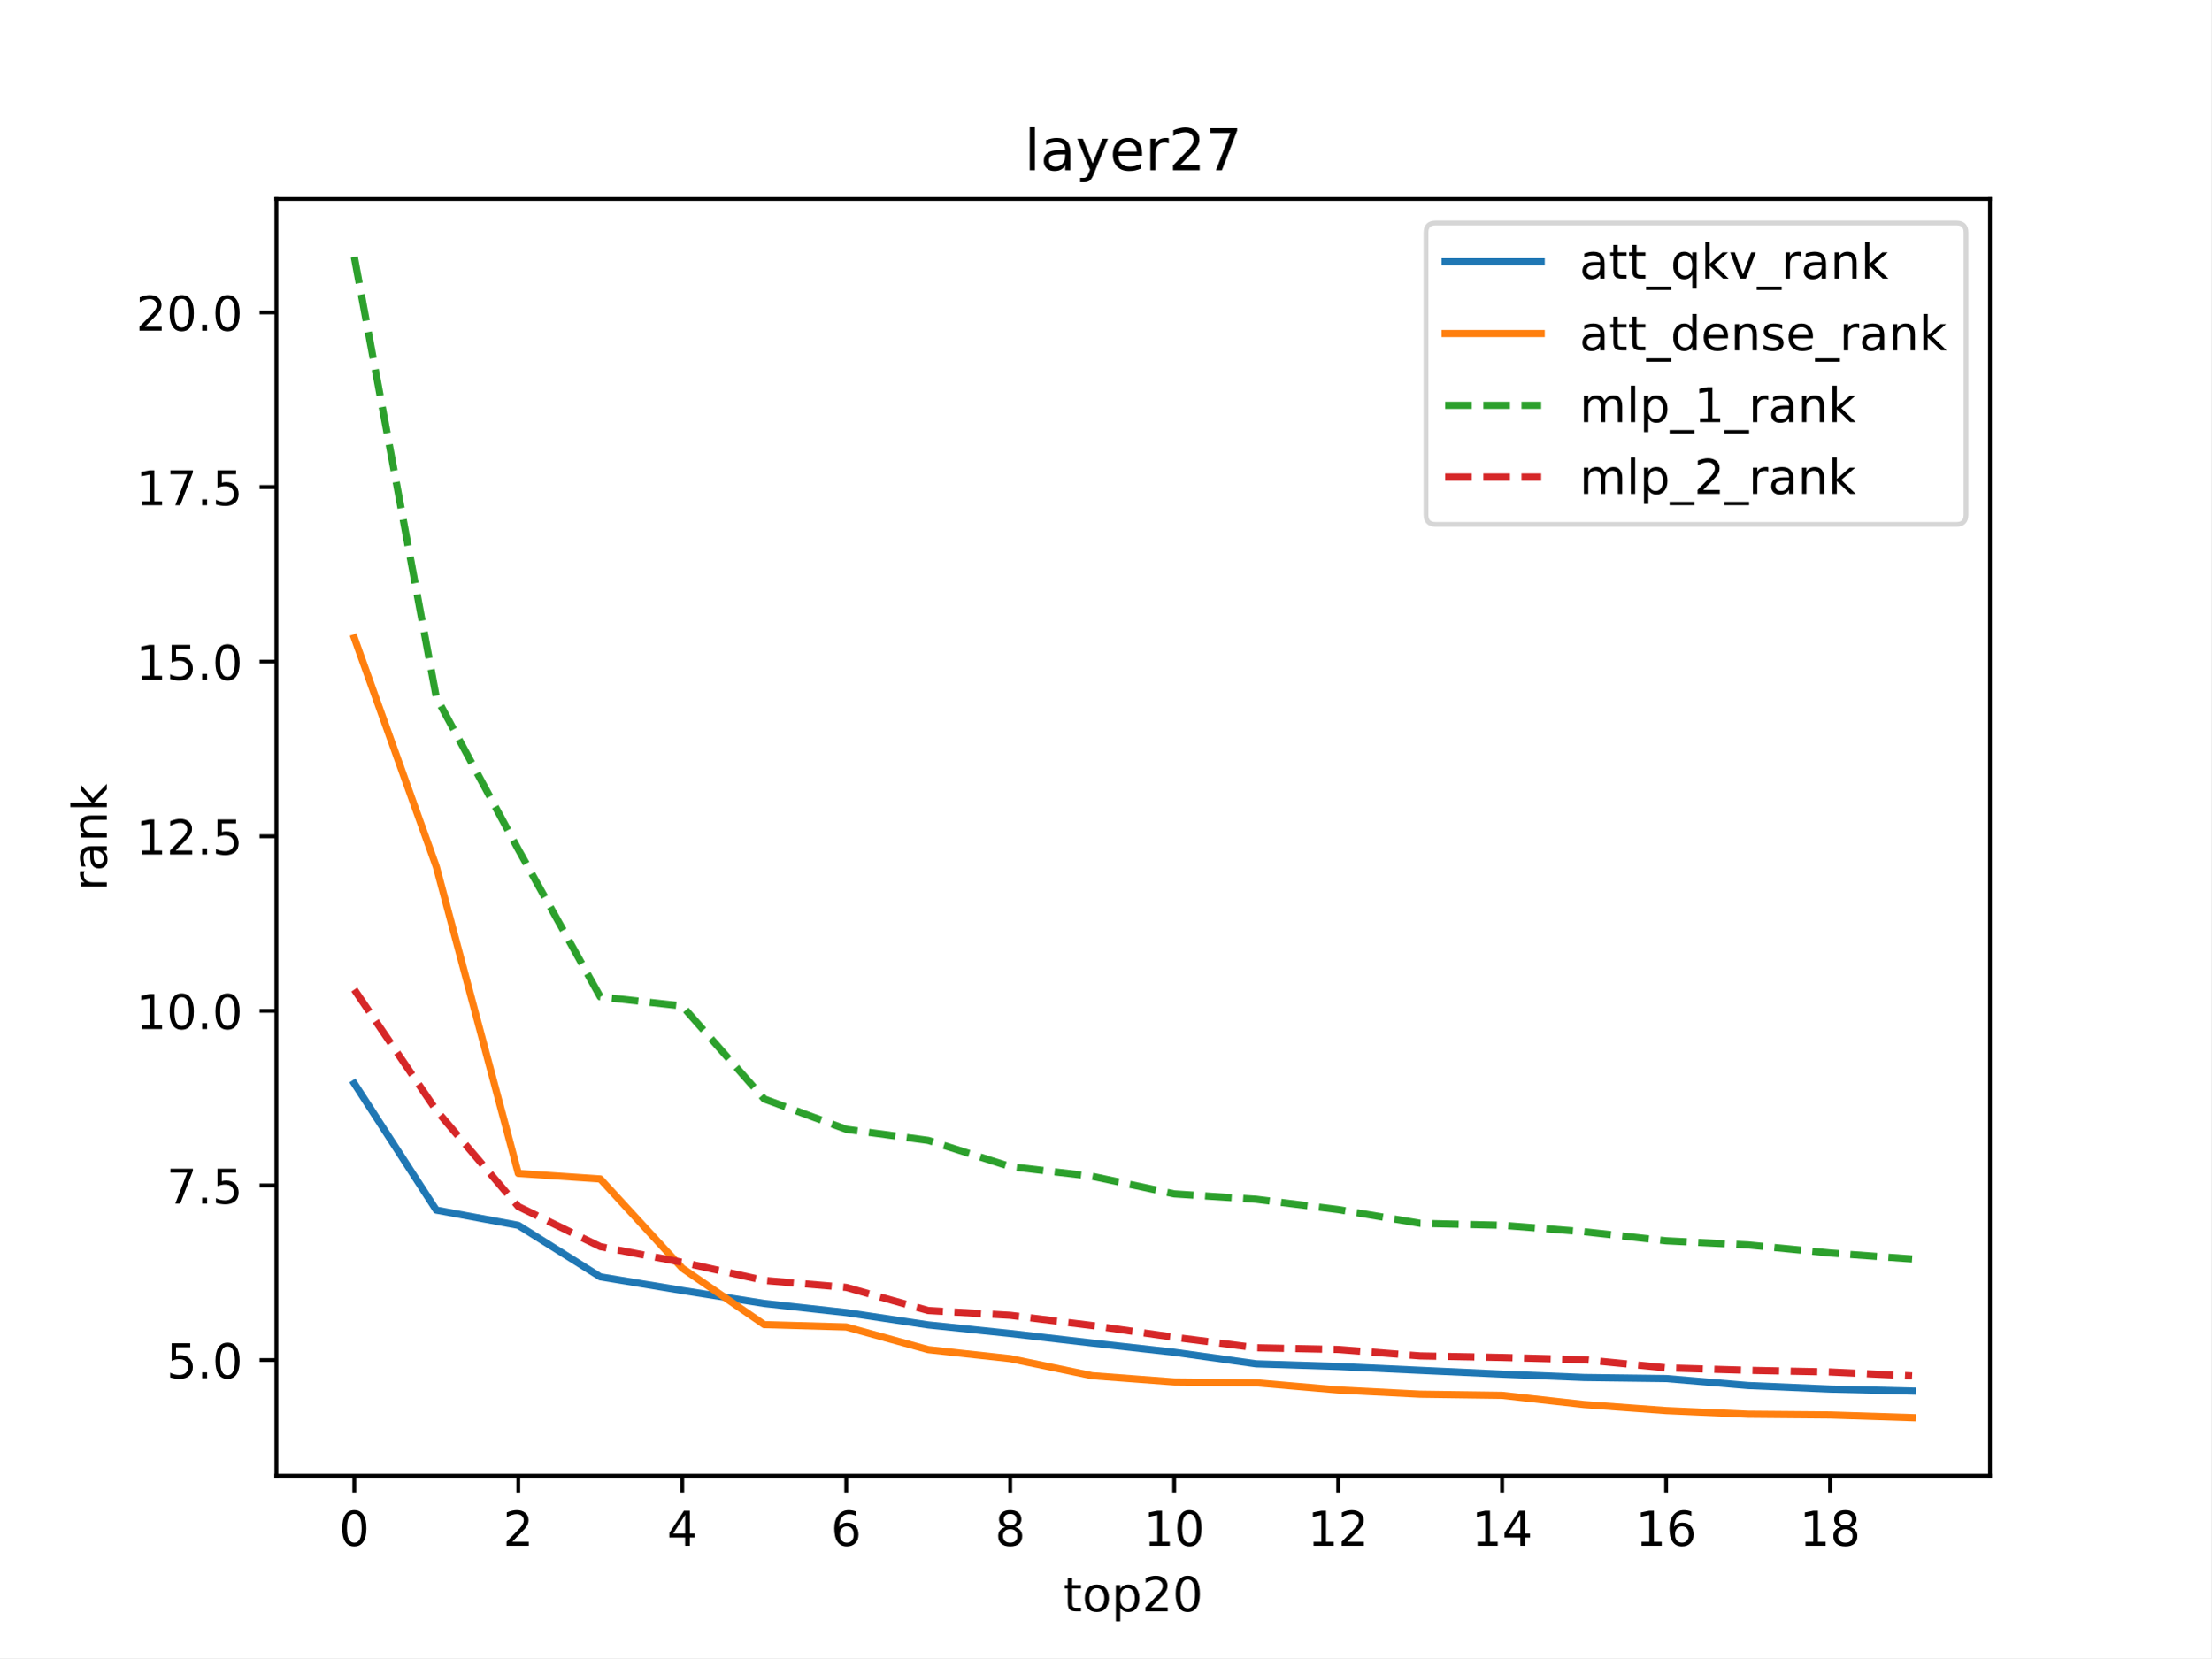
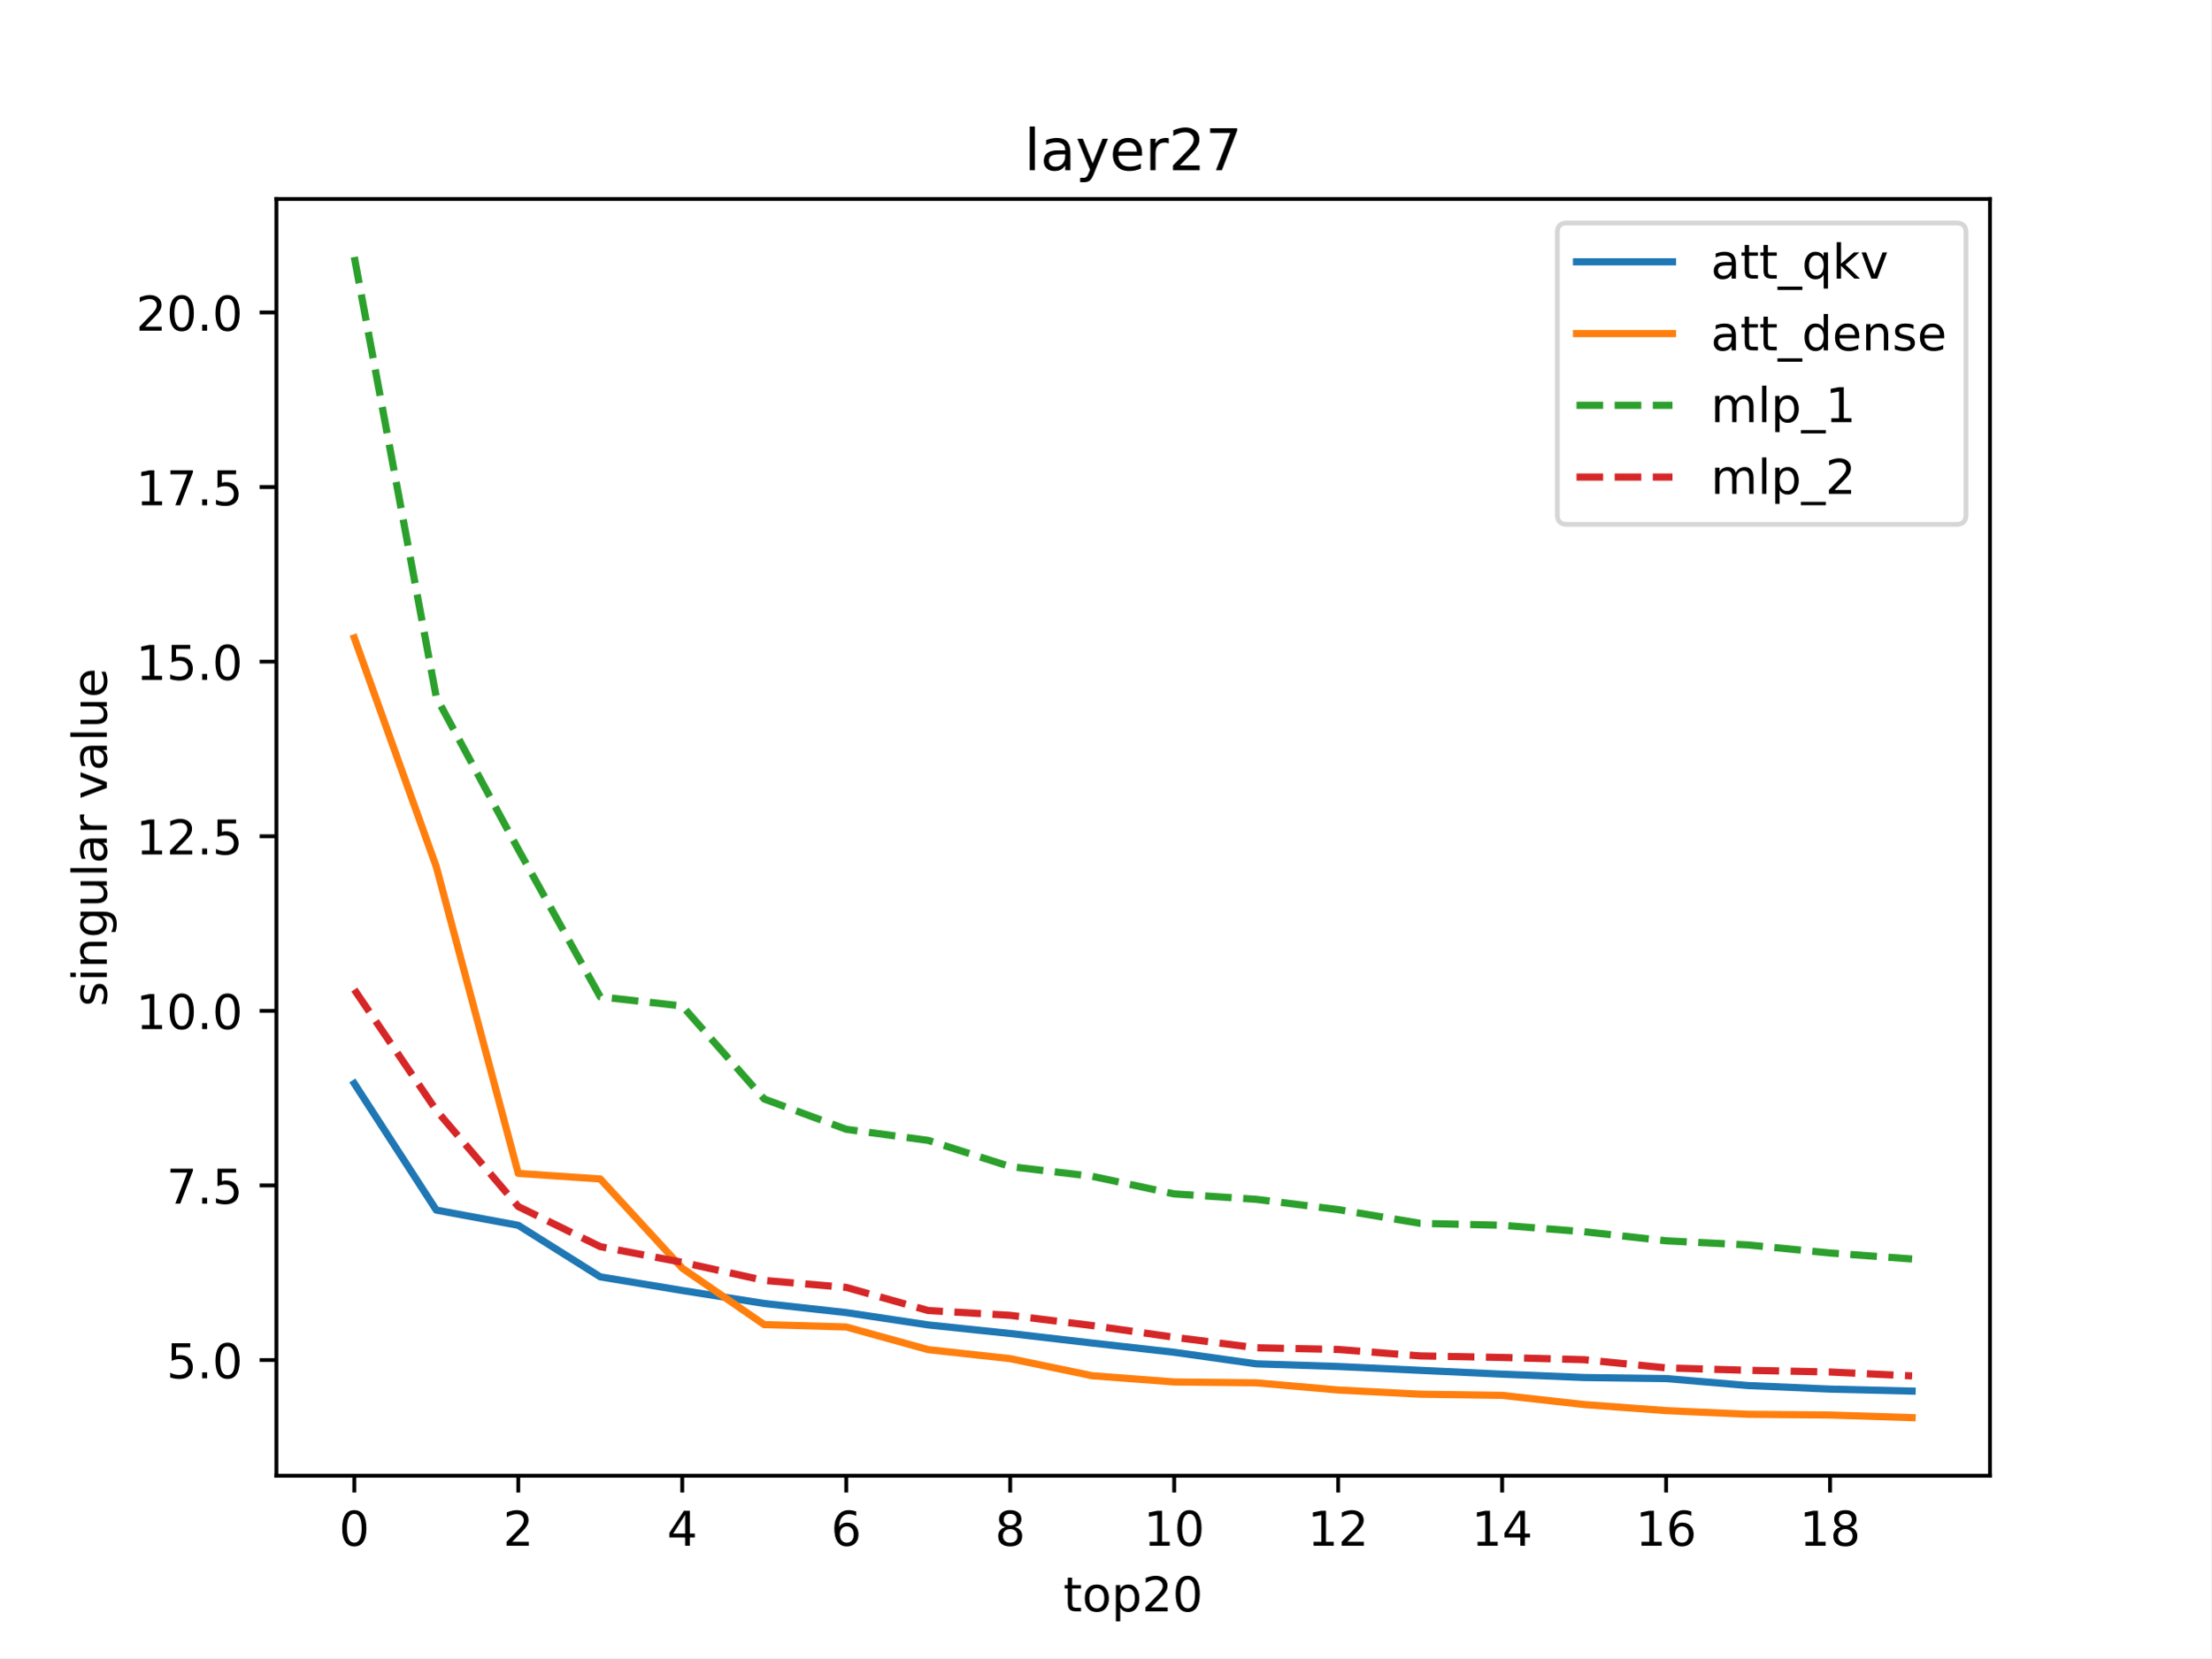
<svg xmlns="http://www.w3.org/2000/svg" xmlns:xlink="http://www.w3.org/1999/xlink" width="460.8pt" height="345.6pt" viewBox="0 0 460.8 345.6" version="1.1">
  <defs>
    <style type="text/css">*{stroke-linejoin: round; stroke-linecap: butt}</style>
  </defs>
  <g id="figure_1">
    <g id="patch_1">
      <path d="M 0 345.6  L 460.8 345.6  L 460.8 0  L 0 0  z " style="fill: #ffffff" />
    </g>
    <g id="axes_1">
      <g id="patch_2">
        <path d="M 57.6 307.584  L 414.72 307.584  L 414.72 41.472  L 57.6 41.472  z " style="fill: #ffffff" />
      </g>
      <g id="matplotlib.axis_1">
        <g id="xtick_1">
          <g id="line2d_1">
            <defs>
-               <path id="ma228099303" d="M 0 0  L 0 3.5  " style="stroke: #000000; stroke-width: 0.8" />
-             </defs>
-             <g>
-               <use xlink:href="#ma228099303" x="73.833" y="307.584" style="stroke: #000000; stroke-width: 0.8" />
+               <path id="m86ce71048d" d="M 0 0  L 0 3.5  " style="stroke: #000000; stroke-width: 0.8" />
+             </defs>
+             <g>
+               <use xlink:href="#m86ce71048d" x="73.833" y="307.584" style="stroke: #000000; stroke-width: 0.8" />
            </g>
          </g>
          <g id="text_1">
            <g transform="translate(70.65148 322.1824) scale(0.1 -0.1)">
              <defs>
                <path id="DejaVuSans-30" d="M 2034 4250  Q 1547 4250 1301 3770  Q 1056 3291 1056 2328  Q 1056 1369 1301 889  Q 1547 409 2034 409  Q 2525 409 2770 889  Q 3016 1369 3016 2328  Q 3016 3291 2770 3770  Q 2525 4250 2034 4250  z M 2034 4750  Q 2819 4750 3233 4129  Q 3647 3509 3647 2328  Q 3647 1150 3233 529  Q 2819 -91 2034 -91  Q 1250 -91 836 529  Q 422 1150 422 2328  Q 422 3509 836 4129  Q 1250 4750 2034 4750  z " transform="scale(0.015625)" />
              </defs>
              <use xlink:href="#DejaVuSans-30" />
            </g>
          </g>
        </g>
        <g id="xtick_2">
          <g id="line2d_2">
            <g>
-               <use xlink:href="#ma228099303" x="108.007" y="307.584" style="stroke: #000000; stroke-width: 0.8" />
+               <use xlink:href="#m86ce71048d" x="108.007" y="307.584" style="stroke: #000000; stroke-width: 0.8" />
            </g>
          </g>
          <g id="text_2">
            <g transform="translate(104.8256 322.1824) scale(0.1 -0.1)">
              <defs>
                <path id="DejaVuSans-32" d="M 1228 531  L 3431 531  L 3431 0  L 469 0  L 469 531  Q 828 903 1448 1529  Q 2069 2156 2228 2338  Q 2531 2678 2651 2914  Q 2772 3150 2772 3378  Q 2772 3750 2511 3984  Q 2250 4219 1831 4219  Q 1534 4219 1204 4116  Q 875 4013 500 3803  L 500 4441  Q 881 4594 1212 4672  Q 1544 4750 1819 4750  Q 2544 4750 2975 4387  Q 3406 4025 3406 3419  Q 3406 3131 3298 2873  Q 3191 2616 2906 2266  Q 2828 2175 2409 1742  Q 1991 1309 1228 531  z " transform="scale(0.015625)" />
              </defs>
              <use xlink:href="#DejaVuSans-32" />
            </g>
          </g>
        </g>
        <g id="xtick_3">
          <g id="line2d_3">
            <g>
-               <use xlink:href="#ma228099303" x="142.181" y="307.584" style="stroke: #000000; stroke-width: 0.8" />
+               <use xlink:href="#m86ce71048d" x="142.181" y="307.584" style="stroke: #000000; stroke-width: 0.8" />
            </g>
          </g>
          <g id="text_3">
            <g transform="translate(138.9998 322.1824) scale(0.1 -0.1)">
              <defs>
                <path id="DejaVuSans-34" d="M 2419 4116  L 825 1625  L 2419 1625  L 2419 4116  z M 2253 4666  L 3047 4666  L 3047 1625  L 3713 1625  L 3713 1100  L 3047 1100  L 3047 0  L 2419 0  L 2419 1100  L 313 1100  L 313 1709  L 2253 4666  z " transform="scale(0.015625)" />
              </defs>
              <use xlink:href="#DejaVuSans-34" />
            </g>
          </g>
        </g>
        <g id="xtick_4">
          <g id="line2d_4">
            <g>
-               <use xlink:href="#ma228099303" x="176.355" y="307.584" style="stroke: #000000; stroke-width: 0.8" />
+               <use xlink:href="#m86ce71048d" x="176.355" y="307.584" style="stroke: #000000; stroke-width: 0.8" />
            </g>
          </g>
          <g id="text_4">
            <g transform="translate(173.174 322.1824) scale(0.1 -0.1)">
              <defs>
                <path id="DejaVuSans-36" d="M 2113 2584  Q 1688 2584 1439 2293  Q 1191 2003 1191 1497  Q 1191 994 1439 701  Q 1688 409 2113 409  Q 2538 409 2786 701  Q 3034 994 3034 1497  Q 3034 2003 2786 2293  Q 2538 2584 2113 2584  z M 3366 4563  L 3366 3988  Q 3128 4100 2886 4159  Q 2644 4219 2406 4219  Q 1781 4219 1451 3797  Q 1122 3375 1075 2522  Q 1259 2794 1537 2939  Q 1816 3084 2150 3084  Q 2853 3084 3261 2657  Q 3669 2231 3669 1497  Q 3669 778 3244 343  Q 2819 -91 2113 -91  Q 1303 -91 875 529  Q 447 1150 447 2328  Q 447 3434 972 4092  Q 1497 4750 2381 4750  Q 2619 4750 2861 4703  Q 3103 4656 3366 4563  z " transform="scale(0.015625)" />
              </defs>
              <use xlink:href="#DejaVuSans-36" />
            </g>
          </g>
        </g>
        <g id="xtick_5">
          <g id="line2d_5">
            <g>
-               <use xlink:href="#ma228099303" x="210.529" y="307.584" style="stroke: #000000; stroke-width: 0.8" />
+               <use xlink:href="#m86ce71048d" x="210.529" y="307.584" style="stroke: #000000; stroke-width: 0.8" />
            </g>
          </g>
          <g id="text_5">
            <g transform="translate(207.3481 322.1824) scale(0.1 -0.1)">
              <defs>
                <path id="DejaVuSans-38" d="M 2034 2216  Q 1584 2216 1326 1975  Q 1069 1734 1069 1313  Q 1069 891 1326 650  Q 1584 409 2034 409  Q 2484 409 2743 651  Q 3003 894 3003 1313  Q 3003 1734 2745 1975  Q 2488 2216 2034 2216  z M 1403 2484  Q 997 2584 770 2862  Q 544 3141 544 3541  Q 544 4100 942 4425  Q 1341 4750 2034 4750  Q 2731 4750 3128 4425  Q 3525 4100 3525 3541  Q 3525 3141 3298 2862  Q 3072 2584 2669 2484  Q 3125 2378 3379 2068  Q 3634 1759 3634 1313  Q 3634 634 3220 271  Q 2806 -91 2034 -91  Q 1263 -91 848 271  Q 434 634 434 1313  Q 434 1759 690 2068  Q 947 2378 1403 2484  z M 1172 3481  Q 1172 3119 1398 2916  Q 1625 2713 2034 2713  Q 2441 2713 2670 2916  Q 2900 3119 2900 3481  Q 2900 3844 2670 4047  Q 2441 4250 2034 4250  Q 1625 4250 1398 4047  Q 1172 3844 1172 3481  z " transform="scale(0.015625)" />
              </defs>
              <use xlink:href="#DejaVuSans-38" />
            </g>
          </g>
        </g>
        <g id="xtick_6">
          <g id="line2d_6">
            <g>
-               <use xlink:href="#ma228099303" x="244.704" y="307.584" style="stroke: #000000; stroke-width: 0.8" />
+               <use xlink:href="#m86ce71048d" x="244.704" y="307.584" style="stroke: #000000; stroke-width: 0.8" />
            </g>
          </g>
          <g id="text_6">
            <g transform="translate(238.341 322.1824) scale(0.1 -0.1)">
              <defs>
                <path id="DejaVuSans-31" d="M 794 531  L 1825 531  L 1825 4091  L 703 3866  L 703 4441  L 1819 4666  L 2450 4666  L 2450 531  L 3481 531  L 3481 0  L 794 0  L 794 531  z " transform="scale(0.015625)" />
              </defs>
              <use xlink:href="#DejaVuSans-31" />
              <use xlink:href="#DejaVuSans-30" x="63.623" />
            </g>
          </g>
        </g>
        <g id="xtick_7">
          <g id="line2d_7">
            <g>
-               <use xlink:href="#ma228099303" x="278.878" y="307.584" style="stroke: #000000; stroke-width: 0.8" />
+               <use xlink:href="#m86ce71048d" x="278.878" y="307.584" style="stroke: #000000; stroke-width: 0.8" />
            </g>
          </g>
          <g id="text_7">
            <g transform="translate(272.5152 322.1824) scale(0.1 -0.1)">
              <use xlink:href="#DejaVuSans-31" />
              <use xlink:href="#DejaVuSans-32" x="63.623" />
            </g>
          </g>
        </g>
        <g id="xtick_8">
          <g id="line2d_8">
            <g>
-               <use xlink:href="#ma228099303" x="313.052" y="307.584" style="stroke: #000000; stroke-width: 0.8" />
+               <use xlink:href="#m86ce71048d" x="313.052" y="307.584" style="stroke: #000000; stroke-width: 0.8" />
            </g>
          </g>
          <g id="text_8">
            <g transform="translate(306.6894 322.1824) scale(0.1 -0.1)">
              <use xlink:href="#DejaVuSans-31" />
              <use xlink:href="#DejaVuSans-34" x="63.623" />
            </g>
          </g>
        </g>
        <g id="xtick_9">
          <g id="line2d_9">
            <g>
-               <use xlink:href="#ma228099303" x="347.226" y="307.584" style="stroke: #000000; stroke-width: 0.8" />
+               <use xlink:href="#m86ce71048d" x="347.226" y="307.584" style="stroke: #000000; stroke-width: 0.8" />
            </g>
          </g>
          <g id="text_9">
            <g transform="translate(340.8635 322.1824) scale(0.1 -0.1)">
              <use xlink:href="#DejaVuSans-31" />
              <use xlink:href="#DejaVuSans-36" x="63.623" />
            </g>
          </g>
        </g>
        <g id="xtick_10">
          <g id="line2d_10">
            <g>
-               <use xlink:href="#ma228099303" x="381.4" y="307.584" style="stroke: #000000; stroke-width: 0.8" />
+               <use xlink:href="#m86ce71048d" x="381.4" y="307.584" style="stroke: #000000; stroke-width: 0.8" />
            </g>
          </g>
          <g id="text_10">
            <g transform="translate(375.0377 322.1824) scale(0.1 -0.1)">
              <use xlink:href="#DejaVuSans-31" />
              <use xlink:href="#DejaVuSans-38" x="63.623" />
            </g>
          </g>
        </g>
        <g id="text_11">
          <g transform="translate(221.6037 335.8606) scale(0.1 -0.1)">
            <defs>
              <path id="DejaVuSans-74" d="M 1172 4494  L 1172 3500  L 2356 3500  L 2356 3053  L 1172 3053  L 1172 1153  Q 1172 725 1289 603  Q 1406 481 1766 481  L 2356 481  L 2356 0  L 1766 0  Q 1100 0 847 248  Q 594 497 594 1153  L 594 3053  L 172 3053  L 172 3500  L 594 3500  L 594 4494  L 1172 4494  z " transform="scale(0.015625)" />
              <path id="DejaVuSans-6f" d="M 1959 3097  Q 1497 3097 1228 2736  Q 959 2375 959 1747  Q 959 1119 1226 758  Q 1494 397 1959 397  Q 2419 397 2687 759  Q 2956 1122 2956 1747  Q 2956 2369 2687 2733  Q 2419 3097 1959 3097  z M 1959 3584  Q 2709 3584 3137 3096  Q 3566 2609 3566 1747  Q 3566 888 3137 398  Q 2709 -91 1959 -91  Q 1206 -91 779 398  Q 353 888 353 1747  Q 353 2609 779 3096  Q 1206 3584 1959 3584  z " transform="scale(0.015625)" />
              <path id="DejaVuSans-70" d="M 1159 525  L 1159 -1331  L 581 -1331  L 581 3500  L 1159 3500  L 1159 2969  Q 1341 3281 1617 3432  Q 1894 3584 2278 3584  Q 2916 3584 3314 3078  Q 3713 2572 3713 1747  Q 3713 922 3314 415  Q 2916 -91 2278 -91  Q 1894 -91 1617 61  Q 1341 213 1159 525  z M 3116 1747  Q 3116 2381 2855 2742  Q 2594 3103 2138 3103  Q 1681 3103 1420 2742  Q 1159 2381 1159 1747  Q 1159 1113 1420 752  Q 1681 391 2138 391  Q 2594 391 2855 752  Q 3116 1113 3116 1747  z " transform="scale(0.015625)" />
            </defs>
            <use xlink:href="#DejaVuSans-74" />
            <use xlink:href="#DejaVuSans-6f" x="39.209" />
            <use xlink:href="#DejaVuSans-70" x="100.391" />
            <use xlink:href="#DejaVuSans-32" x="163.867" />
            <use xlink:href="#DejaVuSans-30" x="227.49" />
          </g>
        </g>
      </g>
      <g id="matplotlib.axis_2">
        <g id="ytick_1">
          <g id="line2d_11">
            <defs>
-               <path id="mf7ac956026" d="M 0 0  L -3.5 0  " style="stroke: #000000; stroke-width: 0.8" />
-             </defs>
-             <g>
-               <use xlink:href="#mf7ac956026" x="57.6" y="283.48" style="stroke: #000000; stroke-width: 0.8" />
+               <path id="m758bd03a47" d="M 0 0  L -3.5 0  " style="stroke: #000000; stroke-width: 0.8" />
+             </defs>
+             <g>
+               <use xlink:href="#m758bd03a47" x="57.6" y="283.48" style="stroke: #000000; stroke-width: 0.8" />
            </g>
          </g>
          <g id="text_12">
            <g transform="translate(34.69687 287.2788) scale(0.1 -0.1)">
              <defs>
                <path id="DejaVuSans-35" d="M 691 4666  L 3169 4666  L 3169 4134  L 1269 4134  L 1269 2991  Q 1406 3038 1543 3061  Q 1681 3084 1819 3084  Q 2600 3084 3056 2656  Q 3513 2228 3513 1497  Q 3513 744 3044 326  Q 2575 -91 1722 -91  Q 1428 -91 1123 -41  Q 819 9 494 109  L 494 744  Q 775 591 1075 516  Q 1375 441 1709 441  Q 2250 441 2565 725  Q 2881 1009 2881 1497  Q 2881 1984 2565 2268  Q 2250 2553 1709 2553  Q 1456 2553 1204 2497  Q 953 2441 691 2322  L 691 4666  z " transform="scale(0.015625)" />
                <path id="DejaVuSans-2e" d="M 684 794  L 1344 794  L 1344 0  L 684 0  L 684 794  z " transform="scale(0.015625)" />
              </defs>
              <use xlink:href="#DejaVuSans-35" />
              <use xlink:href="#DejaVuSans-2e" x="63.623" />
              <use xlink:href="#DejaVuSans-30" x="95.41" />
            </g>
          </g>
        </g>
        <g id="ytick_2">
          <g id="line2d_12">
            <g>
-               <use xlink:href="#mf7ac956026" x="57.6" y="247.086" style="stroke: #000000; stroke-width: 0.8" />
+               <use xlink:href="#m758bd03a47" x="57.6" y="247.086" style="stroke: #000000; stroke-width: 0.8" />
            </g>
          </g>
          <g id="text_13">
            <g transform="translate(34.69687 250.885) scale(0.1 -0.1)">
              <defs>
                <path id="DejaVuSans-37" d="M 525 4666  L 3525 4666  L 3525 4397  L 1831 0  L 1172 0  L 2766 4134  L 525 4134  L 525 4666  z " transform="scale(0.015625)" />
              </defs>
              <use xlink:href="#DejaVuSans-37" />
              <use xlink:href="#DejaVuSans-2e" x="63.623" />
              <use xlink:href="#DejaVuSans-35" x="95.41" />
            </g>
          </g>
        </g>
        <g id="ytick_3">
          <g id="line2d_13">
            <g>
-               <use xlink:href="#mf7ac956026" x="57.6" y="210.692" style="stroke: #000000; stroke-width: 0.8" />
+               <use xlink:href="#m758bd03a47" x="57.6" y="210.692" style="stroke: #000000; stroke-width: 0.8" />
            </g>
          </g>
          <g id="text_14">
            <g transform="translate(28.33438 214.4913) scale(0.1 -0.1)">
              <use xlink:href="#DejaVuSans-31" />
              <use xlink:href="#DejaVuSans-30" x="63.623" />
              <use xlink:href="#DejaVuSans-2e" x="127.246" />
              <use xlink:href="#DejaVuSans-30" x="159.033" />
            </g>
          </g>
        </g>
        <g id="ytick_4">
          <g id="line2d_14">
            <g>
-               <use xlink:href="#mf7ac956026" x="57.6" y="174.298" style="stroke: #000000; stroke-width: 0.8" />
+               <use xlink:href="#m758bd03a47" x="57.6" y="174.298" style="stroke: #000000; stroke-width: 0.8" />
            </g>
          </g>
          <g id="text_15">
            <g transform="translate(28.33438 178.0976) scale(0.1 -0.1)">
              <use xlink:href="#DejaVuSans-31" />
              <use xlink:href="#DejaVuSans-32" x="63.623" />
              <use xlink:href="#DejaVuSans-2e" x="127.246" />
              <use xlink:href="#DejaVuSans-35" x="159.033" />
            </g>
          </g>
        </g>
        <g id="ytick_5">
          <g id="line2d_15">
            <g>
-               <use xlink:href="#mf7ac956026" x="57.6" y="137.905" style="stroke: #000000; stroke-width: 0.8" />
+               <use xlink:href="#m758bd03a47" x="57.6" y="137.905" style="stroke: #000000; stroke-width: 0.8" />
            </g>
          </g>
          <g id="text_16">
            <g transform="translate(28.33438 141.7039) scale(0.1 -0.1)">
              <use xlink:href="#DejaVuSans-31" />
              <use xlink:href="#DejaVuSans-35" x="63.623" />
              <use xlink:href="#DejaVuSans-2e" x="127.246" />
              <use xlink:href="#DejaVuSans-30" x="159.033" />
            </g>
          </g>
        </g>
        <g id="ytick_6">
          <g id="line2d_16">
            <g>
-               <use xlink:href="#mf7ac956026" x="57.6" y="101.511" style="stroke: #000000; stroke-width: 0.8" />
+               <use xlink:href="#m758bd03a47" x="57.6" y="101.511" style="stroke: #000000; stroke-width: 0.8" />
            </g>
          </g>
          <g id="text_17">
            <g transform="translate(28.33438 105.3102) scale(0.1 -0.1)">
              <use xlink:href="#DejaVuSans-31" />
              <use xlink:href="#DejaVuSans-37" x="63.623" />
              <use xlink:href="#DejaVuSans-2e" x="127.246" />
              <use xlink:href="#DejaVuSans-35" x="159.033" />
            </g>
          </g>
        </g>
        <g id="ytick_7">
          <g id="line2d_17">
            <g>
-               <use xlink:href="#mf7ac956026" x="57.6" y="65.117" style="stroke: #000000; stroke-width: 0.8" />
+               <use xlink:href="#m758bd03a47" x="57.6" y="65.117" style="stroke: #000000; stroke-width: 0.8" />
            </g>
          </g>
          <g id="text_18">
            <g transform="translate(28.33438 68.91646) scale(0.1 -0.1)">
              <use xlink:href="#DejaVuSans-32" />
              <use xlink:href="#DejaVuSans-30" x="63.623" />
              <use xlink:href="#DejaVuSans-2e" x="127.246" />
              <use xlink:href="#DejaVuSans-30" x="159.033" />
            </g>
          </g>
        </g>
        <g id="text_19">
-           <g transform="translate(22.25469 185.7116) rotate(-90) scale(0.1 -0.1)">
-             <defs>
+           <g transform="translate(22.25469 209.7889) rotate(-90) scale(0.1 -0.1)">
+             <defs>
+               <path id="DejaVuSans-73" d="M 2834 3397  L 2834 2853  Q 2591 2978 2328 3040  Q 2066 3103 1784 3103  Q 1356 3103 1142 2972  Q 928 2841 928 2578  Q 928 2378 1081 2264  Q 1234 2150 1697 2047  L 1894 2003  Q 2506 1872 2764 1633  Q 3022 1394 3022 966  Q 3022 478 2636 193  Q 2250 -91 1575 -91  Q 1294 -91 989 -36  Q 684 19 347 128  L 347 722  Q 666 556 975 473  Q 1284 391 1588 391  Q 1994 391 2212 530  Q 2431 669 2431 922  Q 2431 1156 2273 1281  Q 2116 1406 1581 1522  L 1381 1569  Q 847 1681 609 1914  Q 372 2147 372 2553  Q 372 3047 722 3315  Q 1072 3584 1716 3584  Q 2034 3584 2315 3537  Q 2597 3491 2834 3397  z " transform="scale(0.015625)" />
+               <path id="DejaVuSans-69" d="M 603 3500  L 1178 3500  L 1178 0  L 603 0  L 603 3500  z M 603 4863  L 1178 4863  L 1178 4134  L 603 4134  L 603 4863  z " transform="scale(0.015625)" />
+               <path id="DejaVuSans-6e" d="M 3513 2113  L 3513 0  L 2938 0  L 2938 2094  Q 2938 2591 2744 2837  Q 2550 3084 2163 3084  Q 1697 3084 1428 2787  Q 1159 2491 1159 1978  L 1159 0  L 581 0  L 581 3500  L 1159 3500  L 1159 2956  Q 1366 3272 1645 3428  Q 1925 3584 2291 3584  Q 2894 3584 3203 3211  Q 3513 2838 3513 2113  z " transform="scale(0.015625)" />
+               <path id="DejaVuSans-67" d="M 2906 1791  Q 2906 2416 2648 2759  Q 2391 3103 1925 3103  Q 1463 3103 1205 2759  Q 947 2416 947 1791  Q 947 1169 1205 825  Q 1463 481 1925 481  Q 2391 481 2648 825  Q 2906 1169 2906 1791  z M 3481 434  Q 3481 -459 3084 -895  Q 2688 -1331 1869 -1331  Q 1566 -1331 1297 -1286  Q 1028 -1241 775 -1147  L 775 -588  Q 1028 -725 1275 -790  Q 1522 -856 1778 -856  Q 2344 -856 2625 -561  Q 2906 -266 2906 331  L 2906 616  Q 2728 306 2450 153  Q 2172 0 1784 0  Q 1141 0 747 490  Q 353 981 353 1791  Q 353 2603 747 3093  Q 1141 3584 1784 3584  Q 2172 3584 2450 3431  Q 2728 3278 2906 2969  L 2906 3500  L 3481 3500  L 3481 434  z " transform="scale(0.015625)" />
+               <path id="DejaVuSans-75" d="M 544 1381  L 544 3500  L 1119 3500  L 1119 1403  Q 1119 906 1312 657  Q 1506 409 1894 409  Q 2359 409 2629 706  Q 2900 1003 2900 1516  L 2900 3500  L 3475 3500  L 3475 0  L 2900 0  L 2900 538  Q 2691 219 2414 64  Q 2138 -91 1772 -91  Q 1169 -91 856 284  Q 544 659 544 1381  z M 1991 3584  L 1991 3584  z " transform="scale(0.015625)" />
+               <path id="DejaVuSans-6c" d="M 603 4863  L 1178 4863  L 1178 0  L 603 0  L 603 4863  z " transform="scale(0.015625)" />
+               <path id="DejaVuSans-61" d="M 2194 1759  Q 1497 1759 1228 1600  Q 959 1441 959 1056  Q 959 750 1161 570  Q 1363 391 1709 391  Q 2188 391 2477 730  Q 2766 1069 2766 1631  L 2766 1759  L 2194 1759  z M 3341 1997  L 3341 0  L 2766 0  L 2766 531  Q 2569 213 2275 61  Q 1981 -91 1556 -91  Q 1019 -91 701 211  Q 384 513 384 1019  Q 384 1609 779 1909  Q 1175 2209 1959 2209  L 2766 2209  L 2766 2266  Q 2766 2663 2505 2880  Q 2244 3097 1772 3097  Q 1472 3097 1187 3025  Q 903 2953 641 2809  L 641 3341  Q 956 3463 1253 3523  Q 1550 3584 1831 3584  Q 2591 3584 2966 3190  Q 3341 2797 3341 1997  z " transform="scale(0.015625)" />
              <path id="DejaVuSans-72" d="M 2631 2963  Q 2534 3019 2420 3045  Q 2306 3072 2169 3072  Q 1681 3072 1420 2755  Q 1159 2438 1159 1844  L 1159 0  L 581 0  L 581 3500  L 1159 3500  L 1159 2956  Q 1341 3275 1631 3429  Q 1922 3584 2338 3584  Q 2397 3584 2469 3576  Q 2541 3569 2628 3553  L 2631 2963  z " transform="scale(0.015625)" />
-               <path id="DejaVuSans-61" d="M 2194 1759  Q 1497 1759 1228 1600  Q 959 1441 959 1056  Q 959 750 1161 570  Q 1363 391 1709 391  Q 2188 391 2477 730  Q 2766 1069 2766 1631  L 2766 1759  L 2194 1759  z M 3341 1997  L 3341 0  L 2766 0  L 2766 531  Q 2569 213 2275 61  Q 1981 -91 1556 -91  Q 1019 -91 701 211  Q 384 513 384 1019  Q 384 1609 779 1909  Q 1175 2209 1959 2209  L 2766 2209  L 2766 2266  Q 2766 2663 2505 2880  Q 2244 3097 1772 3097  Q 1472 3097 1187 3025  Q 903 2953 641 2809  L 641 3341  Q 956 3463 1253 3523  Q 1550 3584 1831 3584  Q 2591 3584 2966 3190  Q 3341 2797 3341 1997  z " transform="scale(0.015625)" />
-               <path id="DejaVuSans-6e" d="M 3513 2113  L 3513 0  L 2938 0  L 2938 2094  Q 2938 2591 2744 2837  Q 2550 3084 2163 3084  Q 1697 3084 1428 2787  Q 1159 2491 1159 1978  L 1159 0  L 581 0  L 581 3500  L 1159 3500  L 1159 2956  Q 1366 3272 1645 3428  Q 1925 3584 2291 3584  Q 2894 3584 3203 3211  Q 3513 2838 3513 2113  z " transform="scale(0.015625)" />
-               <path id="DejaVuSans-6b" d="M 581 4863  L 1159 4863  L 1159 1991  L 2875 3500  L 3609 3500  L 1753 1863  L 3688 0  L 2938 0  L 1159 1709  L 1159 0  L 581 0  L 581 4863  z " transform="scale(0.015625)" />
-             </defs>
-             <use xlink:href="#DejaVuSans-72" />
-             <use xlink:href="#DejaVuSans-61" x="41.113" />
-             <use xlink:href="#DejaVuSans-6e" x="102.393" />
-             <use xlink:href="#DejaVuSans-6b" x="165.771" />
+               <path id="DejaVuSans-20" transform="scale(0.015625)" />
+               <path id="DejaVuSans-76" d="M 191 3500  L 800 3500  L 1894 563  L 2988 3500  L 3597 3500  L 2284 0  L 1503 0  L 191 3500  z " transform="scale(0.015625)" />
+               <path id="DejaVuSans-65" d="M 3597 1894  L 3597 1613  L 953 1613  Q 991 1019 1311 708  Q 1631 397 2203 397  Q 2534 397 2845 478  Q 3156 559 3463 722  L 3463 178  Q 3153 47 2828 -22  Q 2503 -91 2169 -91  Q 1331 -91 842 396  Q 353 884 353 1716  Q 353 2575 817 3079  Q 1281 3584 2069 3584  Q 2775 3584 3186 3129  Q 3597 2675 3597 1894  z M 3022 2063  Q 3016 2534 2758 2815  Q 2500 3097 2075 3097  Q 1594 3097 1305 2825  Q 1016 2553 972 2059  L 3022 2063  z " transform="scale(0.015625)" />
+             </defs>
+             <use xlink:href="#DejaVuSans-73" />
+             <use xlink:href="#DejaVuSans-69" x="52.1" />
+             <use xlink:href="#DejaVuSans-6e" x="79.883" />
+             <use xlink:href="#DejaVuSans-67" x="143.262" />
+             <use xlink:href="#DejaVuSans-75" x="206.738" />
+             <use xlink:href="#DejaVuSans-6c" x="270.117" />
+             <use xlink:href="#DejaVuSans-61" x="297.9" />
+             <use xlink:href="#DejaVuSans-72" x="359.18" />
+             <use xlink:href="#DejaVuSans-20" x="400.293" />
+             <use xlink:href="#DejaVuSans-76" x="432.08" />
+             <use xlink:href="#DejaVuSans-61" x="491.26" />
+             <use xlink:href="#DejaVuSans-6c" x="552.539" />
+             <use xlink:href="#DejaVuSans-75" x="580.322" />
+             <use xlink:href="#DejaVuSans-65" x="643.701" />
          </g>
        </g>
      </g>
      <g id="line2d_18">
-         <path d="M 73.833 225.831  L 90.92 252.225  L 108.007 255.398  L 125.094 266.139  L 142.181 268.98  L 159.268 271.693  L 176.355 273.587  L 193.442 276.16  L 210.529 277.948  L 227.616 279.937  L 244.704 281.86  L 261.791 284.271  L 278.878 284.821  L 295.965 285.625  L 313.052 286.421  L 330.139 287.119  L 347.226 287.342  L 364.313 288.795  L 381.4 289.535  L 398.487 289.952  " clip-path="url(#p2b6d5c8f36)" style="fill: none; stroke: #1f77b4; stroke-width: 1.5; stroke-linecap: square" />
+         <path d="M 73.833 225.831  L 90.92 252.225  L 108.007 255.398  L 125.094 266.139  L 142.181 268.98  L 159.268 271.693  L 176.355 273.587  L 193.442 276.16  L 210.529 277.948  L 227.616 279.937  L 244.704 281.86  L 261.791 284.271  L 278.878 284.821  L 295.965 285.625  L 313.052 286.421  L 330.139 287.119  L 347.226 287.342  L 364.313 288.795  L 381.4 289.535  L 398.487 289.952  " clip-path="url(#p4b680add07)" style="fill: none; stroke: #1f77b4; stroke-width: 1.5; stroke-linecap: square" />
      </g>
      <g id="line2d_19">
-         <path d="M 73.833 132.954  L 90.92 180.655  L 108.007 244.578  L 125.094 245.733  L 142.181 264.336  L 159.268 276.097  L 176.355 276.586  L 193.442 281.313  L 210.529 283.19  L 227.616 286.75  L 244.704 288.048  L 261.791 288.228  L 278.878 289.721  L 295.965 290.599  L 313.052 290.841  L 330.139 292.757  L 347.226 294.02  L 364.313 294.784  L 381.4 294.935  L 398.487 295.488  " clip-path="url(#p2b6d5c8f36)" style="fill: none; stroke: #ff7f0e; stroke-width: 1.5; stroke-linecap: square" />
+         <path d="M 73.833 132.954  L 90.92 180.655  L 108.007 244.578  L 125.094 245.733  L 142.181 264.336  L 159.268 276.097  L 176.355 276.586  L 193.442 281.313  L 210.529 283.19  L 227.616 286.75  L 244.704 288.048  L 261.791 288.228  L 278.878 289.721  L 295.965 290.599  L 313.052 290.841  L 330.139 292.757  L 347.226 294.02  L 364.313 294.784  L 381.4 294.935  L 398.487 295.488  " clip-path="url(#p4b680add07)" style="fill: none; stroke: #ff7f0e; stroke-width: 1.5; stroke-linecap: square" />
      </g>
      <g id="line2d_20">
-         <path d="M 73.833 53.568  L 90.92 145.337  L 108.007 177.041  L 125.094 207.776  L 142.181 209.678  L 159.268 229.071  L 176.355 235.384  L 193.442 237.698  L 210.529 243.156  L 227.616 245.177  L 244.704 248.849  L 261.791 249.975  L 278.878 252.119  L 295.965 254.984  L 313.052 255.388  L 330.139 256.732  L 347.226 258.626  L 364.313 259.489  L 381.4 261.169  L 398.487 262.417  " clip-path="url(#p2b6d5c8f36)" style="fill: none; stroke-dasharray: 5.55,2.4; stroke-dashoffset: 0; stroke: #2ca02c; stroke-width: 1.5" />
+         <path d="M 73.833 53.568  L 90.92 145.337  L 108.007 177.041  L 125.094 207.776  L 142.181 209.678  L 159.268 229.071  L 176.355 235.384  L 193.442 237.698  L 210.529 243.156  L 227.616 245.177  L 244.704 248.849  L 261.791 249.975  L 278.878 252.119  L 295.965 254.984  L 313.052 255.388  L 330.139 256.732  L 347.226 258.626  L 364.313 259.489  L 381.4 261.169  L 398.487 262.417  " clip-path="url(#p4b680add07)" style="fill: none; stroke-dasharray: 5.55,2.4; stroke-dashoffset: 0; stroke: #2ca02c; stroke-width: 1.5" />
      </g>
      <g id="line2d_21">
-         <path d="M 73.833 206.263  L 90.92 231.422  L 108.007 251.48  L 125.094 259.841  L 142.181 263.112  L 159.268 266.888  L 176.355 268.334  L 193.442 273.159  L 210.529 274.155  L 227.616 276.29  L 244.704 278.73  L 261.791 280.923  L 278.878 281.271  L 295.965 282.619  L 313.052 282.941  L 330.139 283.406  L 347.226 285.11  L 364.313 285.617  L 381.4 285.97  L 398.487 286.782  " clip-path="url(#p2b6d5c8f36)" style="fill: none; stroke-dasharray: 5.55,2.4; stroke-dashoffset: 0; stroke: #d62728; stroke-width: 1.5" />
+         <path d="M 73.833 206.263  L 90.92 231.422  L 108.007 251.48  L 125.094 259.841  L 142.181 263.112  L 159.268 266.888  L 176.355 268.334  L 193.442 273.159  L 210.529 274.155  L 227.616 276.29  L 244.704 278.73  L 261.791 280.923  L 278.878 281.271  L 295.965 282.619  L 313.052 282.941  L 330.139 283.406  L 347.226 285.11  L 364.313 285.617  L 381.4 285.97  L 398.487 286.782  " clip-path="url(#p4b680add07)" style="fill: none; stroke-dasharray: 5.55,2.4; stroke-dashoffset: 0; stroke: #d62728; stroke-width: 1.5" />
      </g>
      <g id="patch_3">
        <path d="M 57.6 307.584  L 57.6 41.472  " style="fill: none; stroke: #000000; stroke-width: 0.8; stroke-linejoin: miter; stroke-linecap: square" />
      </g>
      <g id="patch_4">
        <path d="M 414.72 307.584  L 414.72 41.472  " style="fill: none; stroke: #000000; stroke-width: 0.8; stroke-linejoin: miter; stroke-linecap: square" />
      </g>
      <g id="patch_5">
        <path d="M 57.6 307.584  L 414.72 307.584  " style="fill: none; stroke: #000000; stroke-width: 0.8; stroke-linejoin: miter; stroke-linecap: square" />
      </g>
      <g id="patch_6">
        <path d="M 57.6 41.472  L 414.72 41.472  " style="fill: none; stroke: #000000; stroke-width: 0.8; stroke-linejoin: miter; stroke-linecap: square" />
      </g>
      <g id="text_20">
        <g transform="translate(213.4716 35.472) scale(0.12 -0.12)">
          <defs>
-             <path id="DejaVuSans-6c" d="M 603 4863  L 1178 4863  L 1178 0  L 603 0  L 603 4863  z " transform="scale(0.015625)" />
            <path id="DejaVuSans-79" d="M 2059 -325  Q 1816 -950 1584 -1140  Q 1353 -1331 966 -1331  L 506 -1331  L 506 -850  L 844 -850  Q 1081 -850 1212 -737  Q 1344 -625 1503 -206  L 1606 56  L 191 3500  L 800 3500  L 1894 763  L 2988 3500  L 3597 3500  L 2059 -325  z " transform="scale(0.015625)" />
-             <path id="DejaVuSans-65" d="M 3597 1894  L 3597 1613  L 953 1613  Q 991 1019 1311 708  Q 1631 397 2203 397  Q 2534 397 2845 478  Q 3156 559 3463 722  L 3463 178  Q 3153 47 2828 -22  Q 2503 -91 2169 -91  Q 1331 -91 842 396  Q 353 884 353 1716  Q 353 2575 817 3079  Q 1281 3584 2069 3584  Q 2775 3584 3186 3129  Q 3597 2675 3597 1894  z M 3022 2063  Q 3016 2534 2758 2815  Q 2500 3097 2075 3097  Q 1594 3097 1305 2825  Q 1016 2553 972 2059  L 3022 2063  z " transform="scale(0.015625)" />
          </defs>
          <use xlink:href="#DejaVuSans-6c" />
          <use xlink:href="#DejaVuSans-61" x="27.783" />
          <use xlink:href="#DejaVuSans-79" x="89.062" />
          <use xlink:href="#DejaVuSans-65" x="148.242" />
          <use xlink:href="#DejaVuSans-72" x="209.766" />
          <use xlink:href="#DejaVuSans-32" x="250.879" />
          <use xlink:href="#DejaVuSans-37" x="314.502" />
        </g>
      </g>
      <g id="legend_1">
        <g id="patch_7">
-           <path d="M 299.183 109.297  L 407.72 109.297  Q 409.72 109.297 409.72 107.297  L 409.72 48.472  Q 409.72 46.472 407.72 46.472  L 299.183 46.472  Q 297.183 46.472 297.183 48.472  L 297.183 107.297  Q 297.183 109.297 299.183 109.297  z " style="fill: #ffffff; opacity: 0.8; stroke: #cccccc; stroke-linejoin: miter" />
+           <path d="M 326.55 109.297  L 407.72 109.297  Q 409.72 109.297 409.72 107.297  L 409.72 48.472  Q 409.72 46.472 407.72 46.472  L 326.55 46.472  Q 324.55 46.472 324.55 48.472  L 324.55 107.297  Q 324.55 109.297 326.55 109.297  z " style="fill: #ffffff; opacity: 0.8; stroke: #cccccc; stroke-linejoin: miter" />
        </g>
        <g id="line2d_22">
-           <path d="M 301.183 54.57  L 311.183 54.57  L 321.183 54.57  " style="fill: none; stroke: #1f77b4; stroke-width: 1.5; stroke-linecap: square" />
+           <path d="M 328.55 54.57  L 338.55 54.57  L 348.55 54.57  " style="fill: none; stroke: #1f77b4; stroke-width: 1.5; stroke-linecap: square" />
        </g>
        <g id="text_21">
-           <g transform="translate(329.1825 58.07044) scale(0.1 -0.1)">
+           <g transform="translate(356.5497 58.07044) scale(0.1 -0.1)">
            <defs>
              <path id="DejaVuSans-5f" d="M 3263 -1063  L 3263 -1509  L -63 -1509  L -63 -1063  L 3263 -1063  z " transform="scale(0.015625)" />
              <path id="DejaVuSans-71" d="M 947 1747  Q 947 1113 1208 752  Q 1469 391 1925 391  Q 2381 391 2643 752  Q 2906 1113 2906 1747  Q 2906 2381 2643 2742  Q 2381 3103 1925 3103  Q 1469 3103 1208 2742  Q 947 2381 947 1747  z M 2906 525  Q 2725 213 2448 61  Q 2172 -91 1784 -91  Q 1150 -91 751 415  Q 353 922 353 1747  Q 353 2572 751 3078  Q 1150 3584 1784 3584  Q 2172 3584 2448 3432  Q 2725 3281 2906 2969  L 2906 3500  L 3481 3500  L 3481 -1331  L 2906 -1331  L 2906 525  z " transform="scale(0.015625)" />
-               <path id="DejaVuSans-76" d="M 191 3500  L 800 3500  L 1894 563  L 2988 3500  L 3597 3500  L 2284 0  L 1503 0  L 191 3500  z " transform="scale(0.015625)" />
+               <path id="DejaVuSans-6b" d="M 581 4863  L 1159 4863  L 1159 1991  L 2875 3500  L 3609 3500  L 1753 1863  L 3688 0  L 2938 0  L 1159 1709  L 1159 0  L 581 0  L 581 4863  z " transform="scale(0.015625)" />
            </defs>
            <use xlink:href="#DejaVuSans-61" />
            <use xlink:href="#DejaVuSans-74" x="61.279" />
            <use xlink:href="#DejaVuSans-74" x="100.488" />
            <use xlink:href="#DejaVuSans-5f" x="139.697" />
            <use xlink:href="#DejaVuSans-71" x="189.697" />
            <use xlink:href="#DejaVuSans-6b" x="253.174" />
            <use xlink:href="#DejaVuSans-76" x="311.084" />
-             <use xlink:href="#DejaVuSans-5f" x="370.264" />
-             <use xlink:href="#DejaVuSans-72" x="420.264" />
-             <use xlink:href="#DejaVuSans-61" x="461.377" />
-             <use xlink:href="#DejaVuSans-6e" x="522.656" />
-             <use xlink:href="#DejaVuSans-6b" x="586.035" />
          </g>
        </g>
        <g id="line2d_23">
-           <path d="M 301.183 69.527  L 311.183 69.527  L 321.183 69.527  " style="fill: none; stroke: #ff7f0e; stroke-width: 1.5; stroke-linecap: square" />
+           <path d="M 328.55 69.527  L 338.55 69.527  L 348.55 69.527  " style="fill: none; stroke: #ff7f0e; stroke-width: 1.5; stroke-linecap: square" />
        </g>
        <g id="text_22">
-           <g transform="translate(329.1825 73.02669) scale(0.1 -0.1)">
+           <g transform="translate(356.5497 73.02669) scale(0.1 -0.1)">
            <defs>
              <path id="DejaVuSans-64" d="M 2906 2969  L 2906 4863  L 3481 4863  L 3481 0  L 2906 0  L 2906 525  Q 2725 213 2448 61  Q 2172 -91 1784 -91  Q 1150 -91 751 415  Q 353 922 353 1747  Q 353 2572 751 3078  Q 1150 3584 1784 3584  Q 2172 3584 2448 3432  Q 2725 3281 2906 2969  z M 947 1747  Q 947 1113 1208 752  Q 1469 391 1925 391  Q 2381 391 2643 752  Q 2906 1113 2906 1747  Q 2906 2381 2643 2742  Q 2381 3103 1925 3103  Q 1469 3103 1208 2742  Q 947 2381 947 1747  z " transform="scale(0.015625)" />
-               <path id="DejaVuSans-73" d="M 2834 3397  L 2834 2853  Q 2591 2978 2328 3040  Q 2066 3103 1784 3103  Q 1356 3103 1142 2972  Q 928 2841 928 2578  Q 928 2378 1081 2264  Q 1234 2150 1697 2047  L 1894 2003  Q 2506 1872 2764 1633  Q 3022 1394 3022 966  Q 3022 478 2636 193  Q 2250 -91 1575 -91  Q 1294 -91 989 -36  Q 684 19 347 128  L 347 722  Q 666 556 975 473  Q 1284 391 1588 391  Q 1994 391 2212 530  Q 2431 669 2431 922  Q 2431 1156 2273 1281  Q 2116 1406 1581 1522  L 1381 1569  Q 847 1681 609 1914  Q 372 2147 372 2553  Q 372 3047 722 3315  Q 1072 3584 1716 3584  Q 2034 3584 2315 3537  Q 2597 3491 2834 3397  z " transform="scale(0.015625)" />
            </defs>
            <use xlink:href="#DejaVuSans-61" />
            <use xlink:href="#DejaVuSans-74" x="61.279" />
            <use xlink:href="#DejaVuSans-74" x="100.488" />
            <use xlink:href="#DejaVuSans-5f" x="139.697" />
            <use xlink:href="#DejaVuSans-64" x="189.697" />
            <use xlink:href="#DejaVuSans-65" x="253.174" />
            <use xlink:href="#DejaVuSans-6e" x="314.697" />
            <use xlink:href="#DejaVuSans-73" x="378.076" />
            <use xlink:href="#DejaVuSans-65" x="430.176" />
-             <use xlink:href="#DejaVuSans-5f" x="491.699" />
-             <use xlink:href="#DejaVuSans-72" x="541.699" />
-             <use xlink:href="#DejaVuSans-61" x="582.812" />
-             <use xlink:href="#DejaVuSans-6e" x="644.092" />
-             <use xlink:href="#DejaVuSans-6b" x="707.471" />
          </g>
        </g>
        <g id="line2d_24">
-           <path d="M 301.183 84.483  L 311.183 84.483  L 321.183 84.483  " style="fill: none; stroke-dasharray: 5.55,2.4; stroke-dashoffset: 0; stroke: #2ca02c; stroke-width: 1.5" />
+           <path d="M 328.55 84.483  L 338.55 84.483  L 348.55 84.483  " style="fill: none; stroke-dasharray: 5.55,2.4; stroke-dashoffset: 0; stroke: #2ca02c; stroke-width: 1.5" />
        </g>
        <g id="text_23">
-           <g transform="translate(329.1825 87.98294) scale(0.1 -0.1)">
+           <g transform="translate(356.5497 87.98294) scale(0.1 -0.1)">
            <defs>
              <path id="DejaVuSans-6d" d="M 3328 2828  Q 3544 3216 3844 3400  Q 4144 3584 4550 3584  Q 5097 3584 5394 3201  Q 5691 2819 5691 2113  L 5691 0  L 5113 0  L 5113 2094  Q 5113 2597 4934 2840  Q 4756 3084 4391 3084  Q 3944 3084 3684 2787  Q 3425 2491 3425 1978  L 3425 0  L 2847 0  L 2847 2094  Q 2847 2600 2669 2842  Q 2491 3084 2119 3084  Q 1678 3084 1418 2786  Q 1159 2488 1159 1978  L 1159 0  L 581 0  L 581 3500  L 1159 3500  L 1159 2956  Q 1356 3278 1631 3431  Q 1906 3584 2284 3584  Q 2666 3584 2933 3390  Q 3200 3197 3328 2828  z " transform="scale(0.015625)" />
            </defs>
            <use xlink:href="#DejaVuSans-6d" />
            <use xlink:href="#DejaVuSans-6c" x="97.412" />
            <use xlink:href="#DejaVuSans-70" x="125.195" />
            <use xlink:href="#DejaVuSans-5f" x="188.672" />
            <use xlink:href="#DejaVuSans-31" x="238.672" />
-             <use xlink:href="#DejaVuSans-5f" x="302.295" />
-             <use xlink:href="#DejaVuSans-72" x="352.295" />
-             <use xlink:href="#DejaVuSans-61" x="393.408" />
-             <use xlink:href="#DejaVuSans-6e" x="454.688" />
-             <use xlink:href="#DejaVuSans-6b" x="518.066" />
          </g>
        </g>
        <g id="line2d_25">
-           <path d="M 301.183 99.439  L 311.183 99.439  L 321.183 99.439  " style="fill: none; stroke-dasharray: 5.55,2.4; stroke-dashoffset: 0; stroke: #d62728; stroke-width: 1.5" />
+           <path d="M 328.55 99.439  L 338.55 99.439  L 348.55 99.439  " style="fill: none; stroke-dasharray: 5.55,2.4; stroke-dashoffset: 0; stroke: #d62728; stroke-width: 1.5" />
        </g>
        <g id="text_24">
-           <g transform="translate(329.1825 102.9392) scale(0.1 -0.1)">
+           <g transform="translate(356.5497 102.9392) scale(0.1 -0.1)">
            <use xlink:href="#DejaVuSans-6d" />
            <use xlink:href="#DejaVuSans-6c" x="97.412" />
            <use xlink:href="#DejaVuSans-70" x="125.195" />
            <use xlink:href="#DejaVuSans-5f" x="188.672" />
            <use xlink:href="#DejaVuSans-32" x="238.672" />
-             <use xlink:href="#DejaVuSans-5f" x="302.295" />
-             <use xlink:href="#DejaVuSans-72" x="352.295" />
-             <use xlink:href="#DejaVuSans-61" x="393.408" />
-             <use xlink:href="#DejaVuSans-6e" x="454.688" />
-             <use xlink:href="#DejaVuSans-6b" x="518.066" />
          </g>
        </g>
      </g>
    </g>
  </g>
  <defs>
-     <clipPath id="p2b6d5c8f36">
+     <clipPath id="p4b680add07">
      <rect x="57.6" y="41.472" width="357.12" height="266.112" />
    </clipPath>
  </defs>
</svg>
